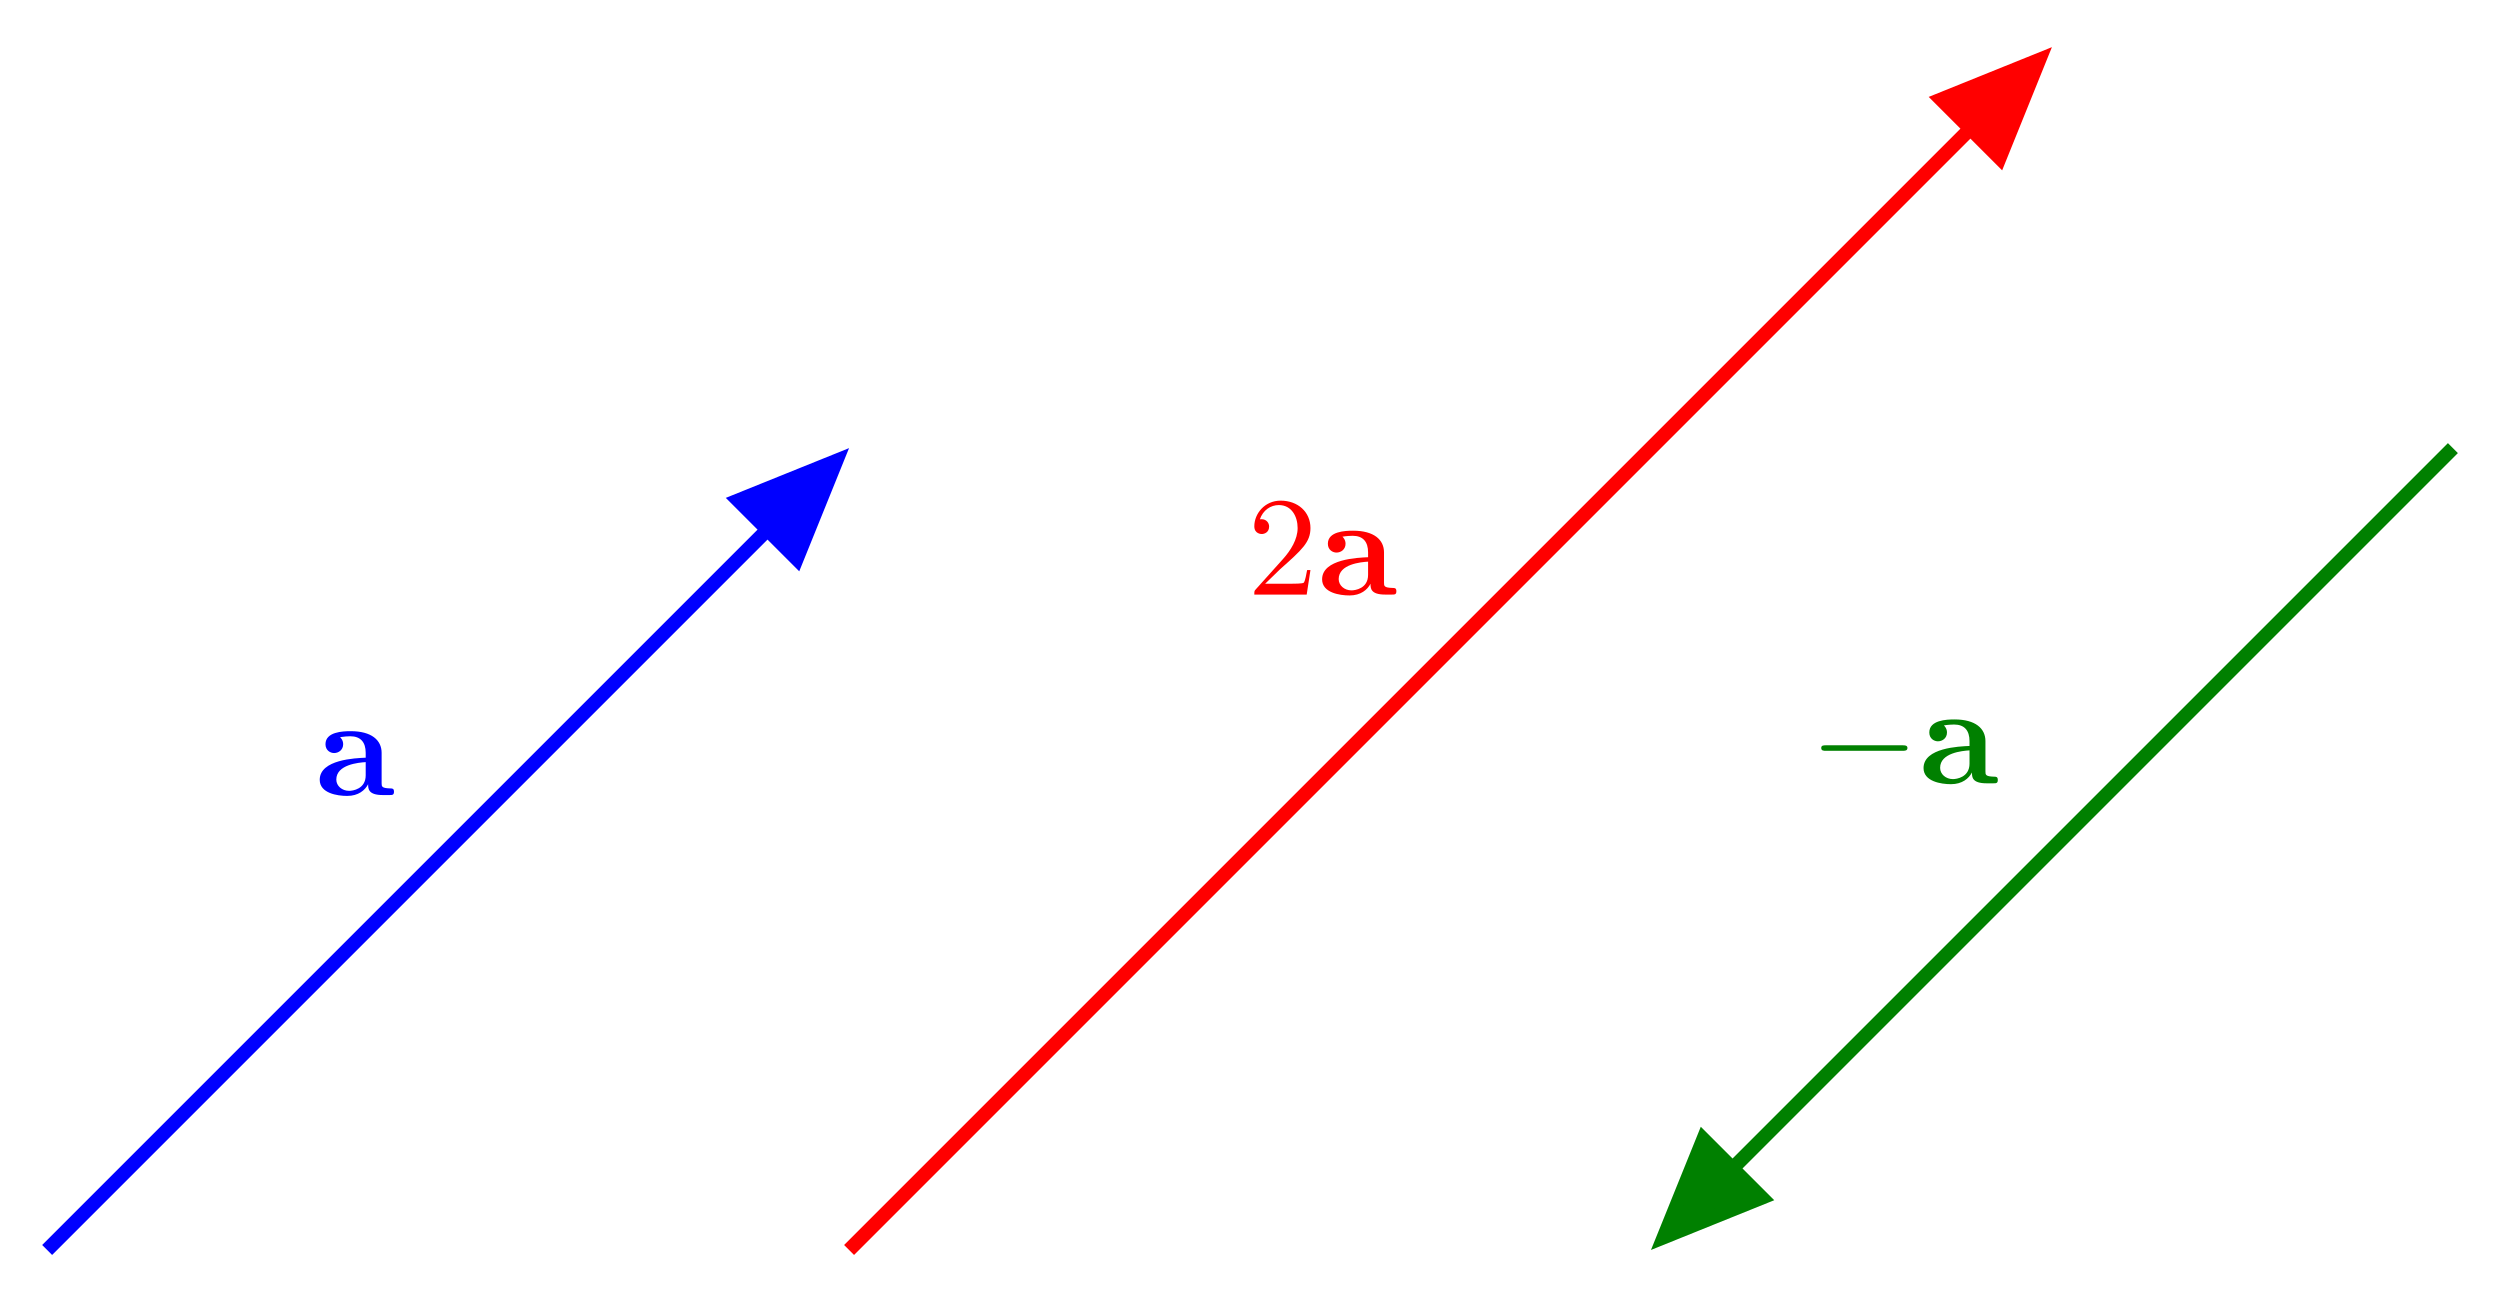
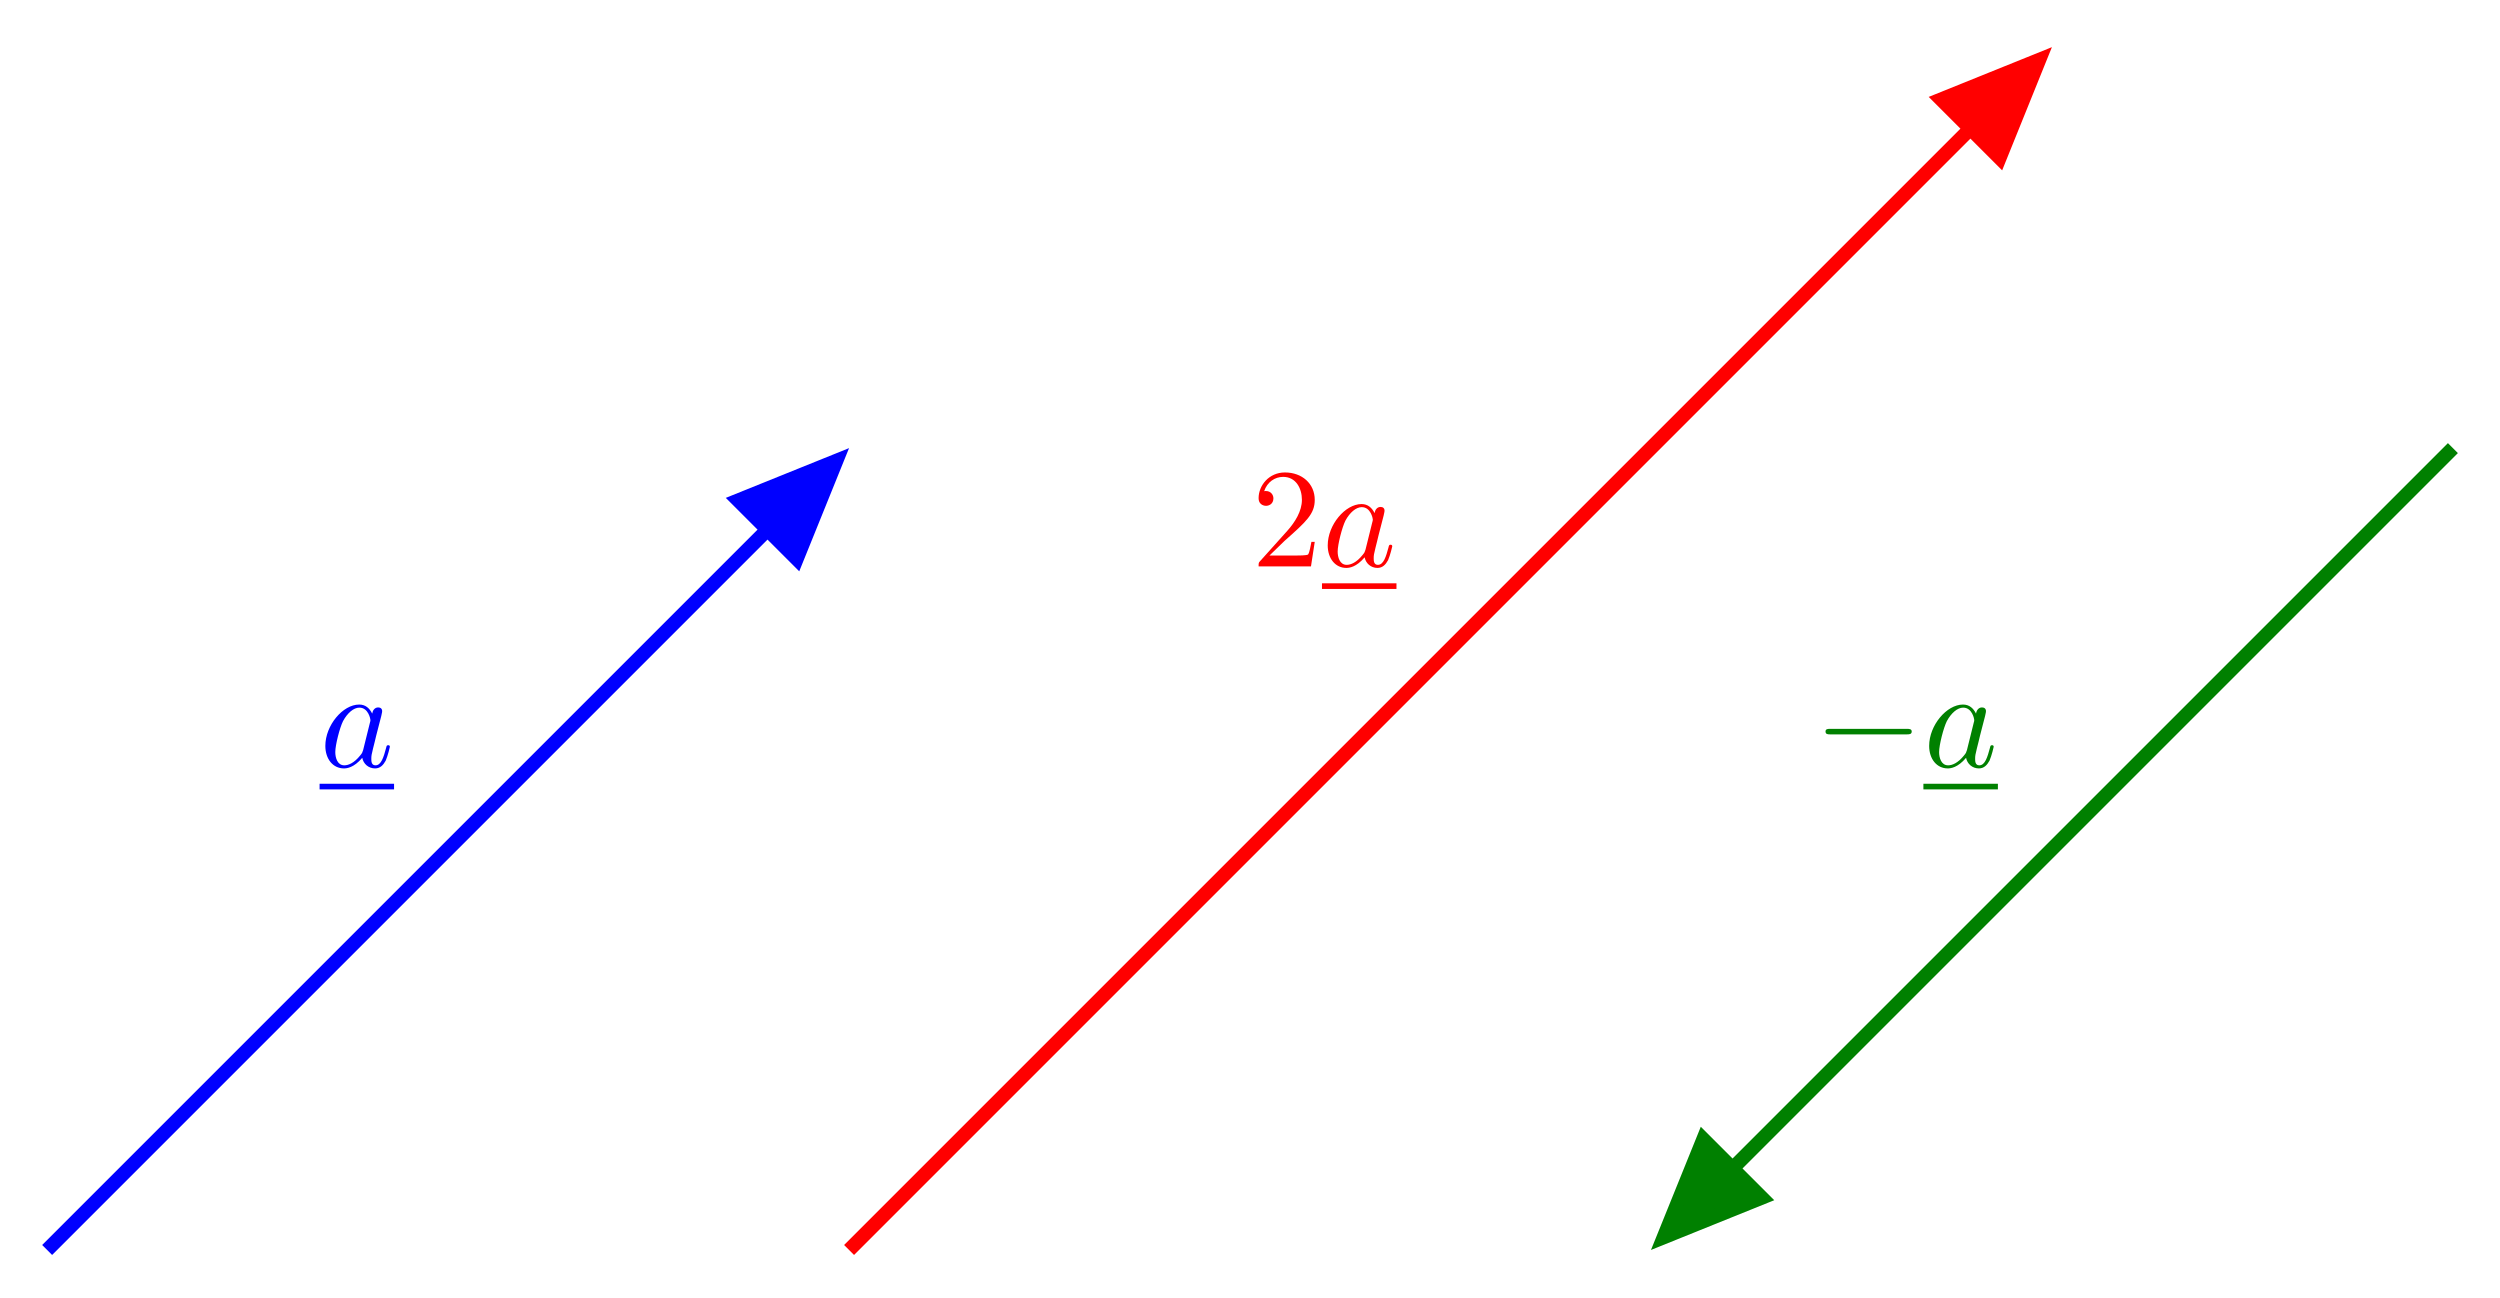
- <svg xmlns="http://www.w3.org/2000/svg" xmlns:xlink="http://www.w3.org/1999/xlink" width="176.744pt" height="91.705pt" viewBox="0 0 176.744 91.705" version="1.1">
+ <svg xmlns="http://www.w3.org/2000/svg" xmlns:xlink="http://www.w3.org/1999/xlink" width="176.744" height="91.705" viewBox="0 0 176.744 91.705">
  <defs>
    <g>
-       <symbol overflow="visible" id="glyph0-0">
-         <path style="stroke:none;" d="" />
-       </symbol>
-       <symbol overflow="visible" id="glyph0-1">
-         <path style="stroke:none;" d="M 3.734 -0.766 C 3.734 -0.453 3.734 0 4.766 0 L 5.25 0 C 5.438 0 5.562 0 5.562 -0.234 C 5.562 -0.469 5.438 -0.469 5.297 -0.469 C 4.688 -0.484 4.688 -0.609 4.688 -0.844 L 4.688 -2.984 C 4.688 -3.875 3.984 -4.516 2.5 -4.516 C 1.938 -4.516 0.719 -4.469 0.719 -3.594 C 0.719 -3.156 1.062 -2.969 1.328 -2.969 C 1.641 -2.969 1.969 -3.188 1.969 -3.594 C 1.969 -3.891 1.781 -4.062 1.75 -4.094 C 2.031 -4.141 2.344 -4.156 2.469 -4.156 C 3.203 -4.156 3.562 -3.734 3.562 -2.984 L 3.562 -2.641 C 2.844 -2.609 0.312 -2.516 0.312 -1.078 C 0.312 -0.125 1.562 0.062 2.25 0.062 C 3.047 0.062 3.516 -0.344 3.734 -0.766 Z M 3.562 -2.328 L 3.562 -1.391 C 3.562 -0.422 2.641 -0.297 2.391 -0.297 C 1.891 -0.297 1.484 -0.641 1.484 -1.094 C 1.484 -2.156 3.062 -2.297 3.562 -2.328 Z M 3.562 -2.328 " />
-       </symbol>
-       <symbol overflow="visible" id="glyph1-0">
-         <path style="stroke:none;" d="" />
-       </symbol>
-       <symbol overflow="visible" id="glyph1-1">
-         <path style="stroke:none;" d="M 1.266 -0.766 L 2.328 -1.797 C 3.875 -3.172 4.469 -3.703 4.469 -4.703 C 4.469 -5.844 3.578 -6.641 2.359 -6.641 C 1.234 -6.641 0.5 -5.719 0.5 -4.828 C 0.5 -4.281 1 -4.281 1.031 -4.281 C 1.203 -4.281 1.547 -4.391 1.547 -4.812 C 1.547 -5.062 1.359 -5.328 1.016 -5.328 C 0.938 -5.328 0.922 -5.328 0.891 -5.312 C 1.109 -5.969 1.656 -6.328 2.234 -6.328 C 3.141 -6.328 3.562 -5.516 3.562 -4.703 C 3.562 -3.906 3.078 -3.125 2.516 -2.5 L 0.609 -0.375 C 0.5 -0.266 0.5 -0.234 0.5 0 L 4.203 0 L 4.469 -1.734 L 4.234 -1.734 C 4.172 -1.438 4.109 -1 4 -0.844 C 3.938 -0.766 3.281 -0.766 3.062 -0.766 Z M 1.266 -0.766 " />
-       </symbol>
-       <symbol overflow="visible" id="glyph2-0">
-         <path style="stroke:none;" d="" />
-       </symbol>
-       <symbol overflow="visible" id="glyph2-1">
-         <path style="stroke:none;" d="M 6.562 -2.297 C 6.734 -2.297 6.922 -2.297 6.922 -2.5 C 6.922 -2.688 6.734 -2.688 6.562 -2.688 L 1.172 -2.688 C 1 -2.688 0.828 -2.688 0.828 -2.5 C 0.828 -2.297 1 -2.297 1.172 -2.297 Z M 6.562 -2.297 " />
-       </symbol>
+       <g id="glyph-0-0">
+         <path d="M 3.719 -3.766 C 3.531 -4.141 3.25 -4.406 2.797 -4.406 C 1.641 -4.406 0.406 -2.938 0.406 -1.484 C 0.406 -0.547 0.953 0.109 1.719 0.109 C 1.922 0.109 2.422 0.062 3.016 -0.641 C 3.094 -0.219 3.453 0.109 3.922 0.109 C 4.281 0.109 4.5 -0.125 4.672 -0.438 C 4.828 -0.797 4.969 -1.406 4.969 -1.422 C 4.969 -1.531 4.875 -1.531 4.844 -1.531 C 4.75 -1.531 4.734 -1.484 4.703 -1.344 C 4.531 -0.703 4.359 -0.109 3.953 -0.109 C 3.672 -0.109 3.656 -0.375 3.656 -0.562 C 3.656 -0.781 3.672 -0.875 3.781 -1.312 C 3.891 -1.719 3.906 -1.828 4 -2.203 L 4.359 -3.594 C 4.422 -3.875 4.422 -3.891 4.422 -3.938 C 4.422 -4.109 4.312 -4.203 4.141 -4.203 C 3.891 -4.203 3.75 -3.984 3.719 -3.766 Z M 3.078 -1.188 C 3.016 -1 3.016 -0.984 2.875 -0.812 C 2.438 -0.266 2.031 -0.109 1.75 -0.109 C 1.25 -0.109 1.109 -0.656 1.109 -1.047 C 1.109 -1.547 1.422 -2.766 1.656 -3.234 C 1.969 -3.812 2.406 -4.188 2.812 -4.188 C 3.453 -4.188 3.594 -3.375 3.594 -3.312 C 3.594 -3.25 3.578 -3.188 3.562 -3.141 Z M 3.078 -1.188 " />
+       </g>
+       <g id="glyph-1-0">
+         <path d="M 1.266 -0.766 L 2.328 -1.797 C 3.875 -3.172 4.469 -3.703 4.469 -4.703 C 4.469 -5.844 3.578 -6.641 2.359 -6.641 C 1.234 -6.641 0.5 -5.719 0.5 -4.828 C 0.5 -4.281 1 -4.281 1.031 -4.281 C 1.203 -4.281 1.547 -4.391 1.547 -4.812 C 1.547 -5.062 1.359 -5.328 1.016 -5.328 C 0.938 -5.328 0.922 -5.328 0.891 -5.312 C 1.109 -5.969 1.656 -6.328 2.234 -6.328 C 3.141 -6.328 3.562 -5.516 3.562 -4.703 C 3.562 -3.906 3.078 -3.125 2.516 -2.5 L 0.609 -0.375 C 0.5 -0.266 0.5 -0.234 0.5 0 L 4.203 0 L 4.469 -1.734 L 4.234 -1.734 C 4.172 -1.438 4.109 -1 4 -0.844 C 3.938 -0.766 3.281 -0.766 3.062 -0.766 Z M 1.266 -0.766 " />
+       </g>
+       <g id="glyph-2-0">
+         <path d="M 6.562 -2.297 C 6.734 -2.297 6.922 -2.297 6.922 -2.5 C 6.922 -2.688 6.734 -2.688 6.562 -2.688 L 1.172 -2.688 C 1 -2.688 0.828 -2.688 0.828 -2.5 C 0.828 -2.297 1 -2.297 1.172 -2.297 Z M 6.562 -2.297 " />
+       </g>
    </g>
-     <clipPath id="clip1">
-       <path d="M 0 18 L 73 18 L 73 91.703 L 0 91.703 Z M 0 18 " />
+     <clipPath id="clip-0">
+       <path clip-rule="nonzero" d="M 0 18 L 73 18 L 73 91.703 L 0 91.703 Z M 0 18 " />
    </clipPath>
-     <clipPath id="clip2">
-       <path d="M 45 0 L 158 0 L 158 91.703 L 45 91.703 Z M 45 0 " />
+     <clipPath id="clip-1">
+       <path clip-rule="nonzero" d="M 45 0 L 158 0 L 158 91.703 L 45 91.703 Z M 45 0 " />
    </clipPath>
-     <clipPath id="clip3">
-       <path d="M 103 17 L 176.742 17 L 176.742 91.703 L 103 91.703 Z M 103 17 " />
+     <clipPath id="clip-2">
+       <path clip-rule="nonzero" d="M 103 17 L 176.742 17 L 176.742 91.703 L 103 91.703 Z M 103 17 " />
    </clipPath>
-     <clipPath id="clip4">
-       <path d="M 103 66 L 139 66 L 139 91.703 L 103 91.703 Z M 103 66 " />
+     <clipPath id="clip-3">
+       <path clip-rule="nonzero" d="M 103 66 L 139 66 L 139 91.703 L 103 91.703 Z M 103 66 " />
    </clipPath>
  </defs>
-   <g id="surface1">
-     <g clip-path="url(#clip1)" clip-rule="nonzero">
-       <path style="fill:none;stroke-width:0.996;stroke-linecap:butt;stroke-linejoin:miter;stroke:rgb(0%,0%,100%);stroke-opacity:1;stroke-miterlimit:10;" d="M -0.001 0.001 L 55.526 55.528 " transform="matrix(1,0,0,-1,3.333,88.372)" />
-     </g>
-     <path style="fill-rule:nonzero;fill:rgb(0%,0%,100%);fill-opacity:1;stroke-width:0.996;stroke-linecap:butt;stroke-linejoin:miter;stroke:rgb(0%,0%,100%);stroke-opacity:1;stroke-miterlimit:10;" d="M -6.505 2.921 L 0.372 -0.001 L -6.505 -2.918 Z M -6.505 2.921 " transform="matrix(0.7071,-0.7071,-0.7071,-0.7071,58.86071,32.84429)" />
-     <g style="fill:rgb(0%,0%,100%);fill-opacity:1;">
-       <use xlink:href="#glyph0-1" x="22.292" y="56.208" />
-     </g>
-     <g clip-path="url(#clip2)" clip-rule="nonzero">
-       <path style="fill:none;stroke-width:0.996;stroke-linecap:butt;stroke-linejoin:miter;stroke:rgb(100%,0%,0%);stroke-opacity:1;stroke-miterlimit:10;" d="M 56.694 0.001 L 140.569 83.876 " transform="matrix(1,0,0,-1,3.333,88.372)" />
-     </g>
-     <path style="fill-rule:nonzero;fill:rgb(100%,0%,0%);fill-opacity:1;stroke-width:0.996;stroke-linecap:butt;stroke-linejoin:miter;stroke:rgb(100%,0%,0%);stroke-opacity:1;stroke-miterlimit:10;" d="M -6.503 2.92 L 0.372 0 L -6.503 -2.919 Z M -6.503 2.92 " transform="matrix(0.7071,-0.7071,-0.7071,-0.7071,143.9012,4.49747)" />
-     <g style="fill:rgb(100%,0%,0%);fill-opacity:1;">
-       <use xlink:href="#glyph1-1" x="88.177" y="42.035" />
-     </g>
-     <g style="fill:rgb(100%,0%,0%);fill-opacity:1;">
-       <use xlink:href="#glyph0-1" x="93.158" y="42.035" />
-     </g>
-     <g clip-path="url(#clip3)" clip-rule="nonzero">
-       <path style="fill:none;stroke-width:0.996;stroke-linecap:butt;stroke-linejoin:miter;stroke:rgb(0%,50%,0%);stroke-opacity:1;stroke-miterlimit:10;" d="M 170.081 56.692 L 114.554 1.165 " transform="matrix(1,0,0,-1,3.333,88.372)" />
-     </g>
-     <path style=" stroke:none;fill-rule:nonzero;fill:rgb(0%,50%,0%);fill-opacity:1;" d="M 124.551 84.672 L 117.621 87.469 L 120.422 80.543 Z M 124.551 84.672 " />
-     <g clip-path="url(#clip4)" clip-rule="nonzero">
-       <path style="fill:none;stroke-width:0.996;stroke-linecap:butt;stroke-linejoin:miter;stroke:rgb(0%,50%,0%);stroke-opacity:1;stroke-miterlimit:10;" d="M -6.505 2.921 L 0.373 -0.002 L -6.505 -2.919 Z M -6.505 2.921 " transform="matrix(-0.7071,0.7071,0.7071,0.7071,117.8861,87.2061)" />
-     </g>
-     <g style="fill:rgb(0%,50%,0%);fill-opacity:1;">
-       <use xlink:href="#glyph2-1" x="127.929" y="55.378" />
-     </g>
-     <g style="fill:rgb(0%,50%,0%);fill-opacity:1;">
-       <use xlink:href="#glyph0-1" x="135.678" y="55.378" />
-     </g>
+   <g clip-path="url(#clip-0)">
+     <path fill="none" stroke-width="0.996" stroke-linecap="butt" stroke-linejoin="miter" stroke="rgb(0%, 0%, 100%)" stroke-opacity="1" stroke-miterlimit="10" d="M -0.001 0.001 L 55.526 55.528 " transform="matrix(1, 0, 0, -1, 3.333, 88.372)" />
  </g>
+   <path fill-rule="nonzero" fill="rgb(0%, 0%, 100%)" fill-opacity="1" stroke-width="0.996" stroke-linecap="butt" stroke-linejoin="miter" stroke="rgb(0%, 0%, 100%)" stroke-opacity="1" stroke-miterlimit="10" d="M -6.505 2.921 L 0.372 -0.001 L -6.505 -2.918 Z M -6.505 2.921 " transform="matrix(0.7071, -0.7071, -0.7071, -0.7071, 58.86071, 32.84429)" />
+   <g fill="rgb(0%, 0%, 100%)" fill-opacity="1">
+     <use xlink:href="#glyph-0-0" x="22.595" y="54.216" />
+   </g>
+   <path fill="none" stroke-width="0.398" stroke-linecap="butt" stroke-linejoin="miter" stroke="rgb(0%, 0%, 100%)" stroke-opacity="1" stroke-miterlimit="10" d="M -0.001 0.001 L 5.264 0.001 " transform="matrix(1, 0, 0, -1, 22.595, 55.61)" />
+   <g clip-path="url(#clip-1)">
+     <path fill="none" stroke-width="0.996" stroke-linecap="butt" stroke-linejoin="miter" stroke="rgb(100%, 0%, 0%)" stroke-opacity="1" stroke-miterlimit="10" d="M 56.694 0.001 L 140.569 83.876 " transform="matrix(1, 0, 0, -1, 3.333, 88.372)" />
+   </g>
+   <path fill-rule="nonzero" fill="rgb(100%, 0%, 0%)" fill-opacity="1" stroke-width="0.996" stroke-linecap="butt" stroke-linejoin="miter" stroke="rgb(100%, 0%, 0%)" stroke-opacity="1" stroke-miterlimit="10" d="M -6.503 2.92 L 0.372 0 L -6.503 -2.919 Z M -6.503 2.92 " transform="matrix(0.7071, -0.7071, -0.7071, -0.7071, 143.9012, 4.49747)" />
+   <g fill="rgb(100%, 0%, 0%)" fill-opacity="1">
+     <use xlink:href="#glyph-1-0" x="88.48" y="40.042" />
+   </g>
+   <g fill="rgb(100%, 0%, 0%)" fill-opacity="1">
+     <use xlink:href="#glyph-0-0" x="93.461" y="40.042" />
+   </g>
+   <path fill="none" stroke-width="0.398" stroke-linecap="butt" stroke-linejoin="miter" stroke="rgb(100%, 0%, 0%)" stroke-opacity="1" stroke-miterlimit="10" d="M -0 -0.001 L 5.266 -0.001 " transform="matrix(1, 0, 0, -1, 93.461, 41.437)" />
+   <g clip-path="url(#clip-2)">
+     <path fill="none" stroke-width="0.996" stroke-linecap="butt" stroke-linejoin="miter" stroke="rgb(0%, 50%, 0%)" stroke-opacity="1" stroke-miterlimit="10" d="M 170.081 56.692 L 114.554 1.165 " transform="matrix(1, 0, 0, -1, 3.333, 88.372)" />
+   </g>
+   <path fill-rule="nonzero" fill="rgb(0%, 50%, 0%)" fill-opacity="1" d="M 124.551 84.672 L 117.621 87.469 L 120.422 80.543 Z M 124.551 84.672 " />
+   <g clip-path="url(#clip-3)">
+     <path fill="none" stroke-width="0.996" stroke-linecap="butt" stroke-linejoin="miter" stroke="rgb(0%, 50%, 0%)" stroke-opacity="1" stroke-miterlimit="10" d="M -6.505 2.921 L 0.373 -0.002 L -6.505 -2.919 Z M -6.505 2.921 " transform="matrix(-0.7071, 0.7071, 0.7071, 0.7071, 117.8861, 87.2061)" />
+   </g>
+   <g fill="rgb(0%, 50%, 0%)" fill-opacity="1">
+     <use xlink:href="#glyph-2-0" x="128.232" y="54.216" />
+   </g>
+   <g fill="rgb(0%, 50%, 0%)" fill-opacity="1">
+     <use xlink:href="#glyph-0-0" x="135.981" y="54.216" />
+   </g>
+   <path fill="none" stroke-width="0.398" stroke-linecap="butt" stroke-linejoin="miter" stroke="rgb(0%, 50%, 0%)" stroke-opacity="1" stroke-miterlimit="10" d="M -0.001 0.001 L 5.265 0.001 " transform="matrix(1, 0, 0, -1, 135.981, 55.61)" />
</svg>
